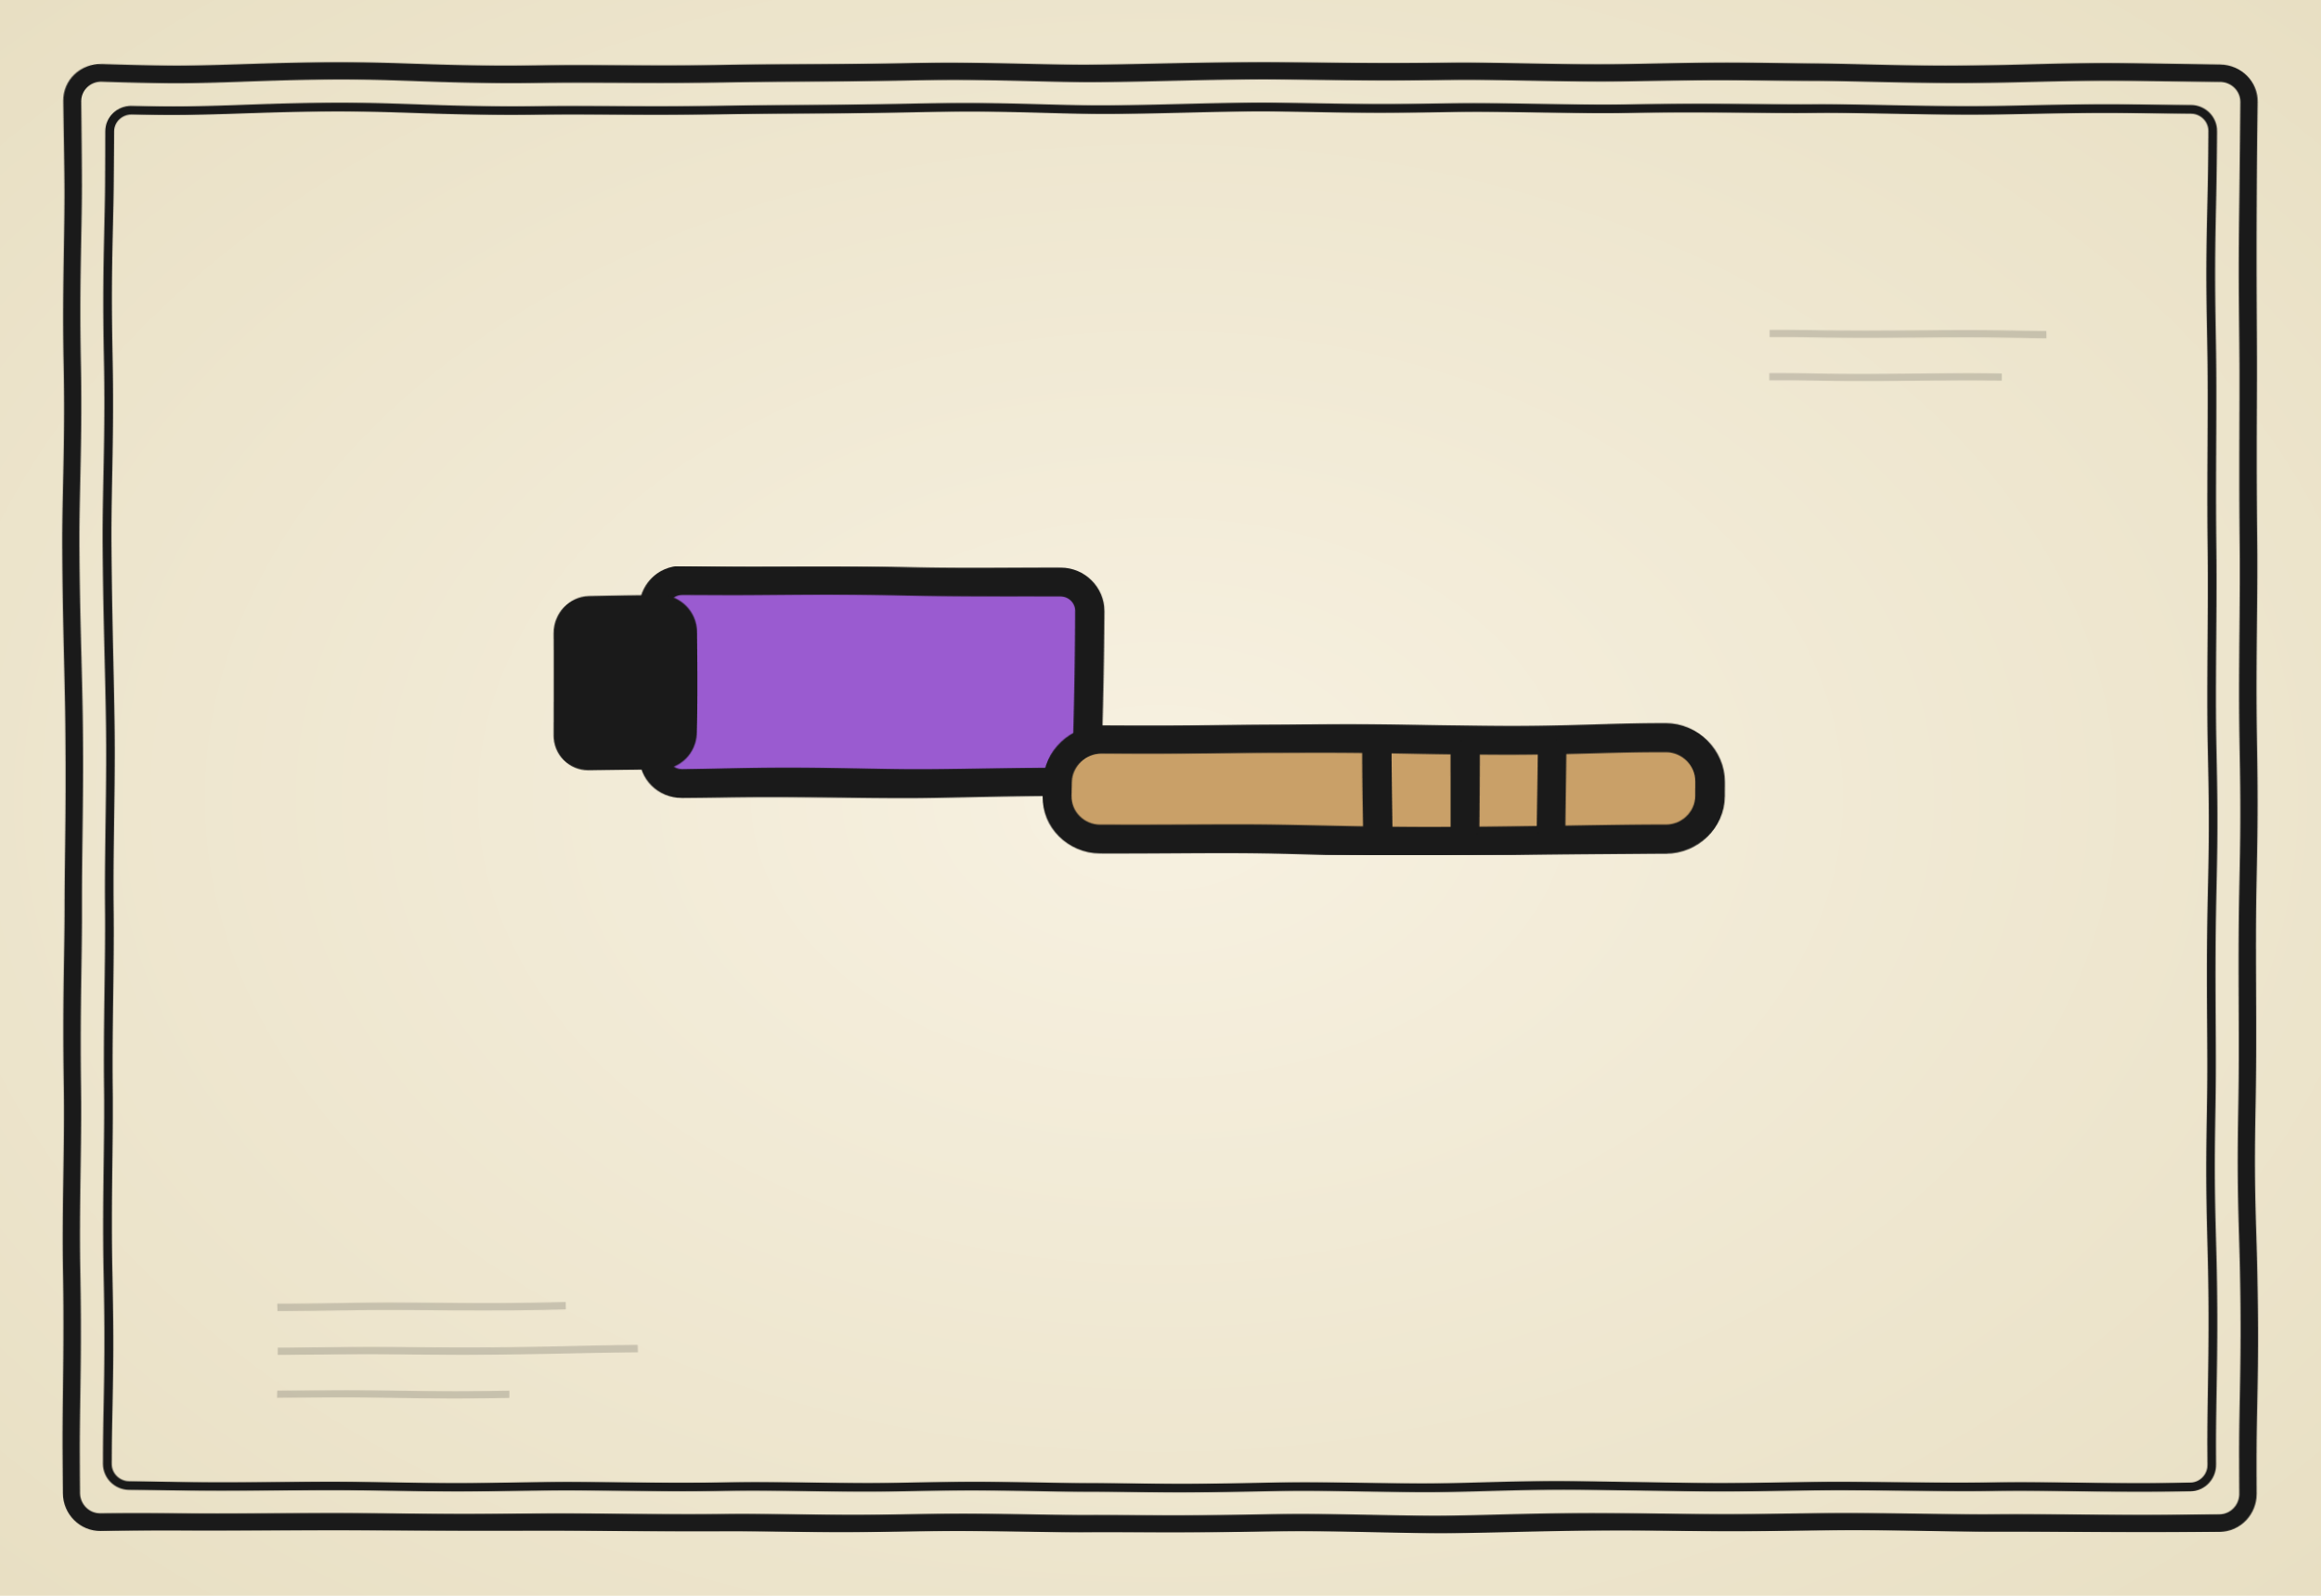
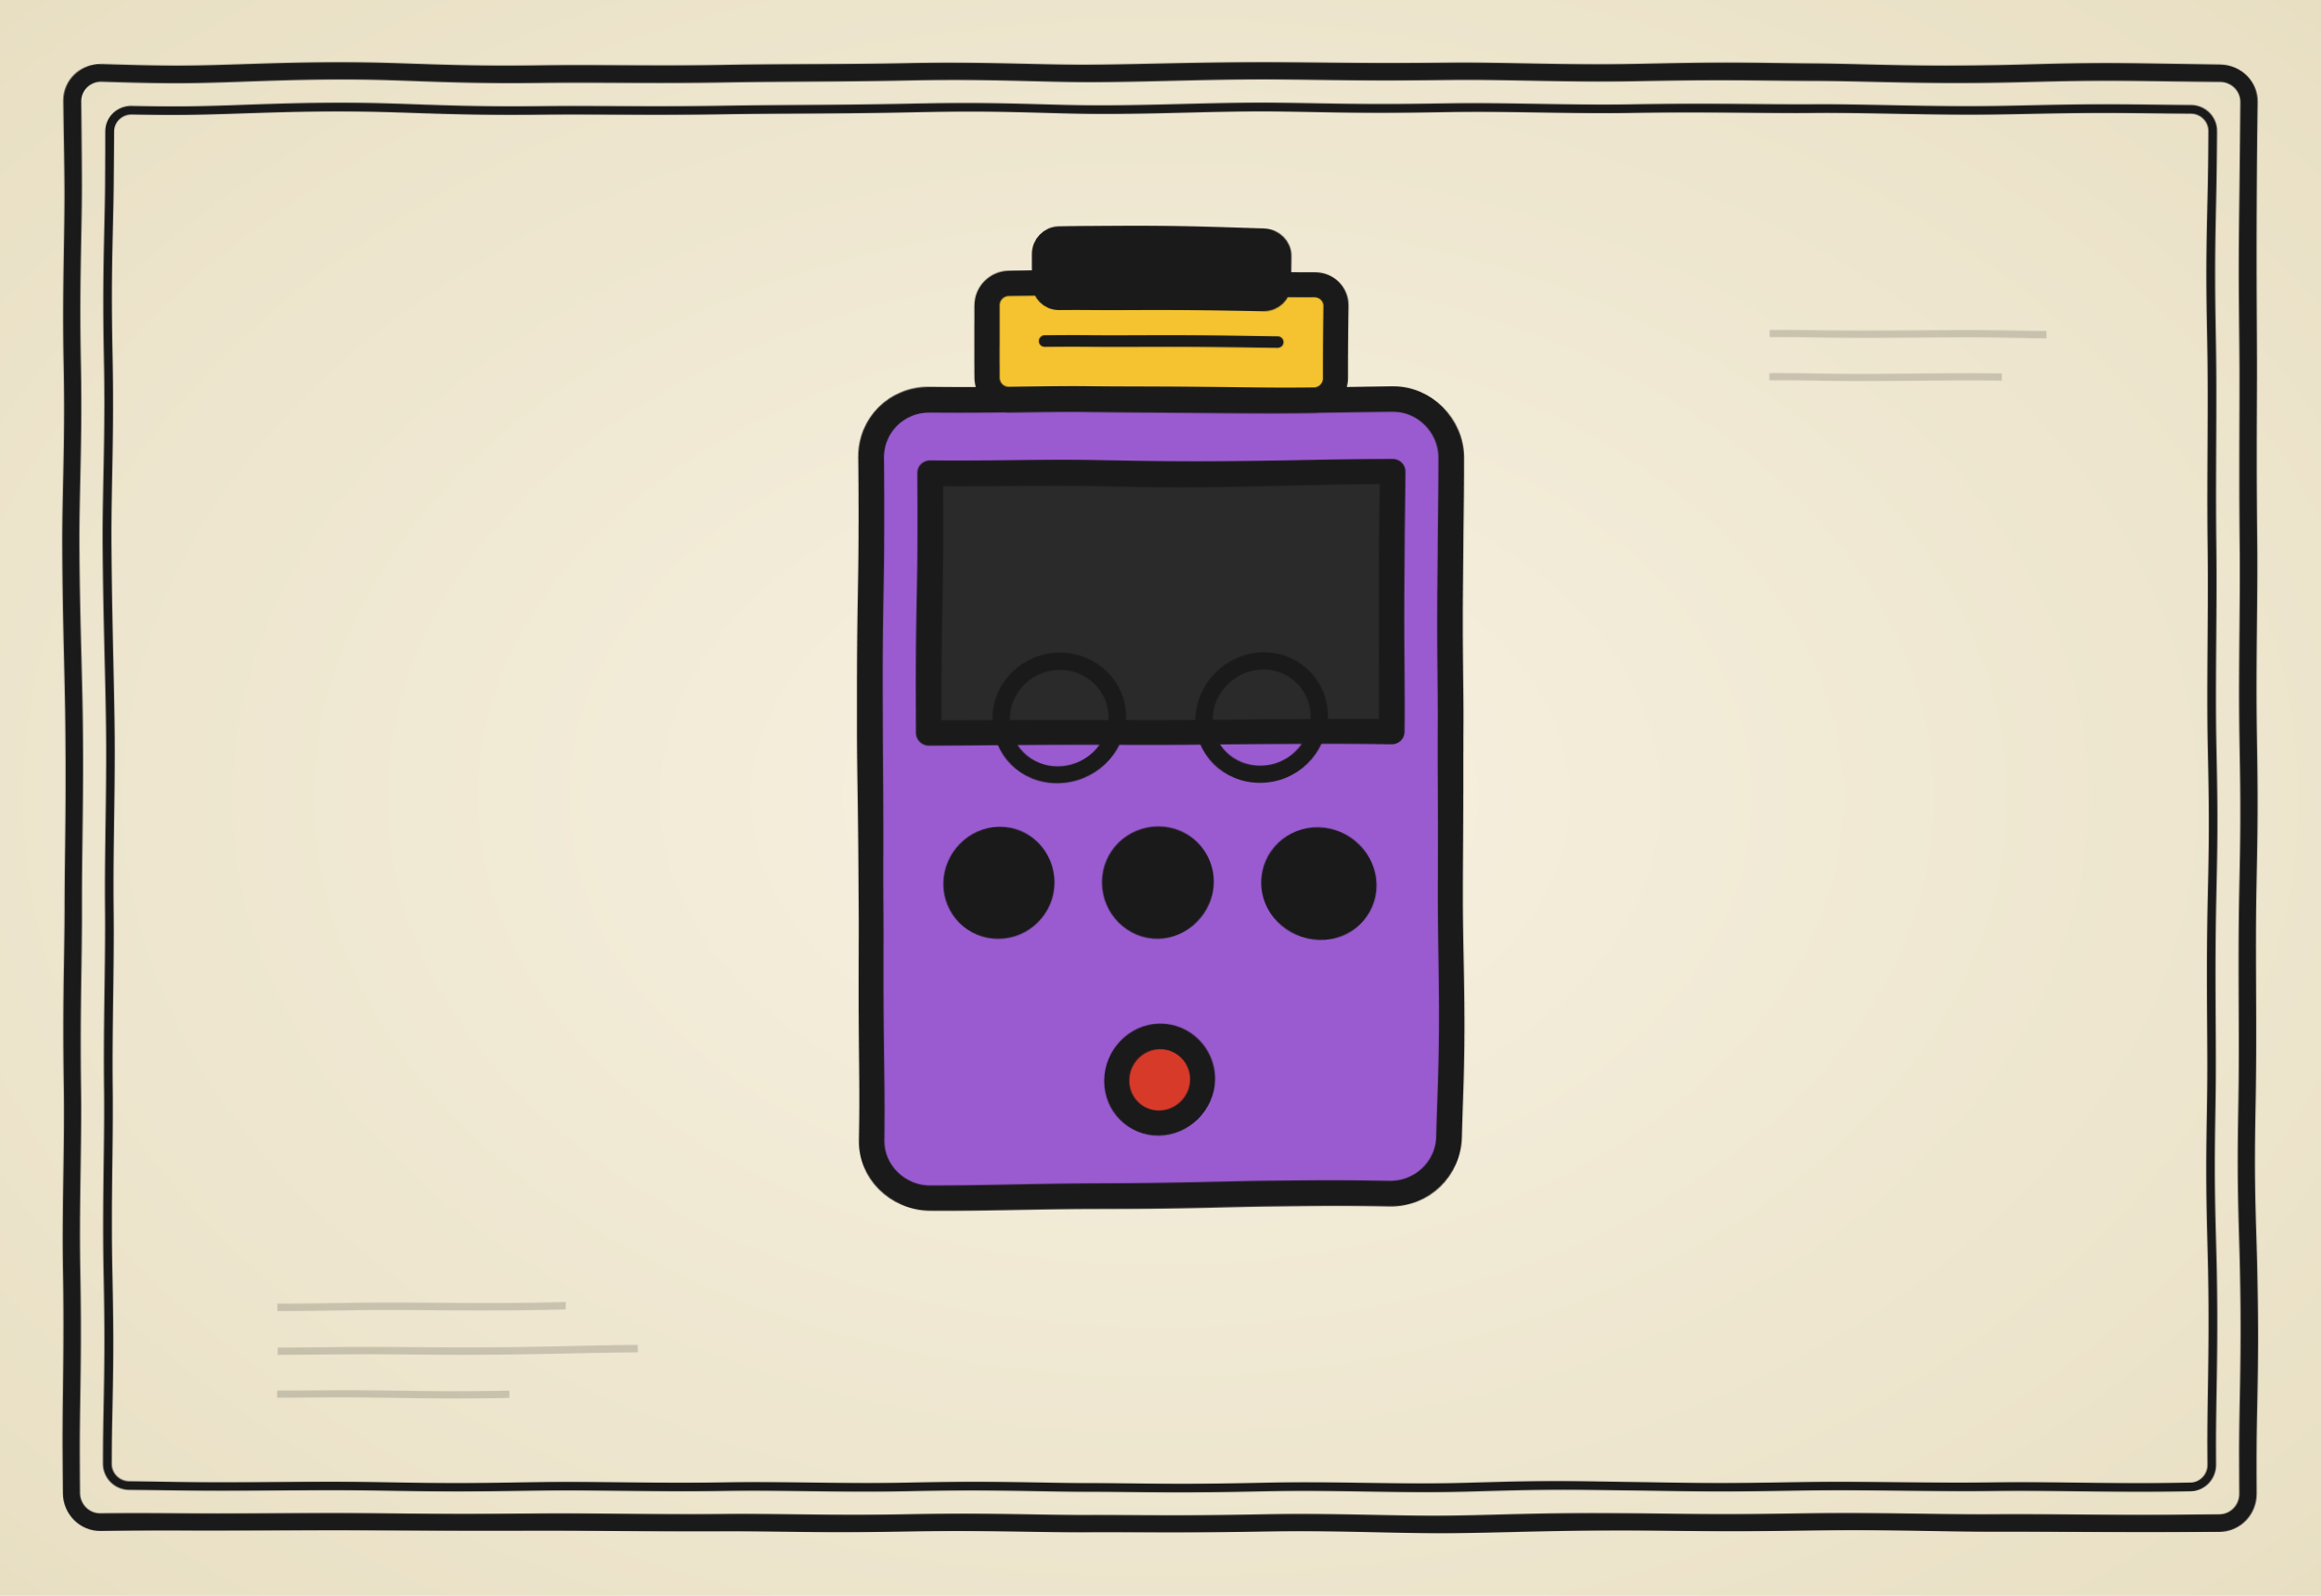
<svg xmlns="http://www.w3.org/2000/svg" viewBox="0 0 320 220" role="img" aria-label="das CO-Warngerät">
  <defs>
    <radialGradient id="paper" cx="50%" cy="50%" r="70%">
      <stop offset="0%" stop-color="#f7f1e1" />
      <stop offset="100%" stop-color="#e8dfc3" />
    </radialGradient>
    <filter id="sketch" x="-5%" y="-5%" width="110%" height="110%">
      <feTurbulence type="fractalNoise" baseFrequency="0.02" numOctaves="2" seed="387" />
      <feDisplacementMap in="SourceGraphic" scale="1.8" />
    </filter>
    <filter id="sketchLight" x="-5%" y="-5%" width="110%" height="110%">
      <feTurbulence type="fractalNoise" baseFrequency="0.04" numOctaves="1" seed="390" />
      <feDisplacementMap in="SourceGraphic" scale="1.1" />
    </filter>
  </defs>
  <rect width="320" height="220" fill="url(#paper)" />
  <g fill="none" stroke="#1a1a1a" stroke-linecap="round" stroke-linejoin="round" filter="url(#sketchLight)">
    <rect x="10" y="10" width="300" height="200" stroke-width="2.4" rx="4" />
    <rect x="15" y="15" width="290" height="190" stroke-width="1.2" rx="3" />
  </g>
  <g stroke="#1a1a1a" stroke-width="1" opacity="0.18" filter="url(#sketchLight)">
    <line x1="38" y1="180" x2="78" y2="180" />
    <line x1="38" y1="186" x2="88" y2="186" />
    <line x1="38" y1="192" x2="70" y2="192" />
    <line x1="244" y1="46" x2="282" y2="46" />
    <line x1="244" y1="52" x2="276" y2="52" />
  </g>
  <g filter="url(#sketch)">
-     <g stroke="#1a1a1a" stroke-width="4" stroke-linejoin="round" stroke-linecap="round" fill="#9a5bd0">
-       <rect x="90" y="80" width="60" height="28" rx="4" />
-       <rect x="78" y="84" width="16" height="20" rx="3" fill="#1a1a1a" />
-       <rect x="146" y="102" width="90" height="14" rx="6" fill="#c9a068" />
-       <line x1="190" y1="104" x2="190" y2="114" />
-       <line x1="202" y1="104" x2="202" y2="114" />
-       <line x1="214" y1="104" x2="214" y2="114" />
+     <g stroke="#1a1a1a" stroke-width="3.5" stroke-linejoin="round" stroke-linecap="round">
+       <rect x="120" y="55" width="80" height="110" rx="8" fill="#9a5bd0" />
+       <rect x="128" y="65" width="64" height="36" fill="#2a2a2a" />
+       <circle cx="146" cy="99" r="8" fill="none" stroke-width="2.4" />
+       <circle cx="174" cy="99" r="8" fill="none" stroke-width="2.4" />
+       <rect x="136" y="39" width="48" height="16" rx="3" fill="#f5c330" />
+       <line x1="144" y1="47" x2="176" y2="47" stroke-width="1.6" />
+       <circle cx="138" cy="122" r="6" fill="#1a1a1a" />
+       <circle cx="160" cy="122" r="6" fill="#1a1a1a" />
+       <circle cx="182" cy="122" r="6" fill="#1a1a1a" />
+       <circle cx="160" cy="149" r="6" fill="#d83a2a" />
+       <rect x="144" y="33" width="32" height="8" rx="2" fill="#1a1a1a" />
    </g>
  </g>
</svg>
